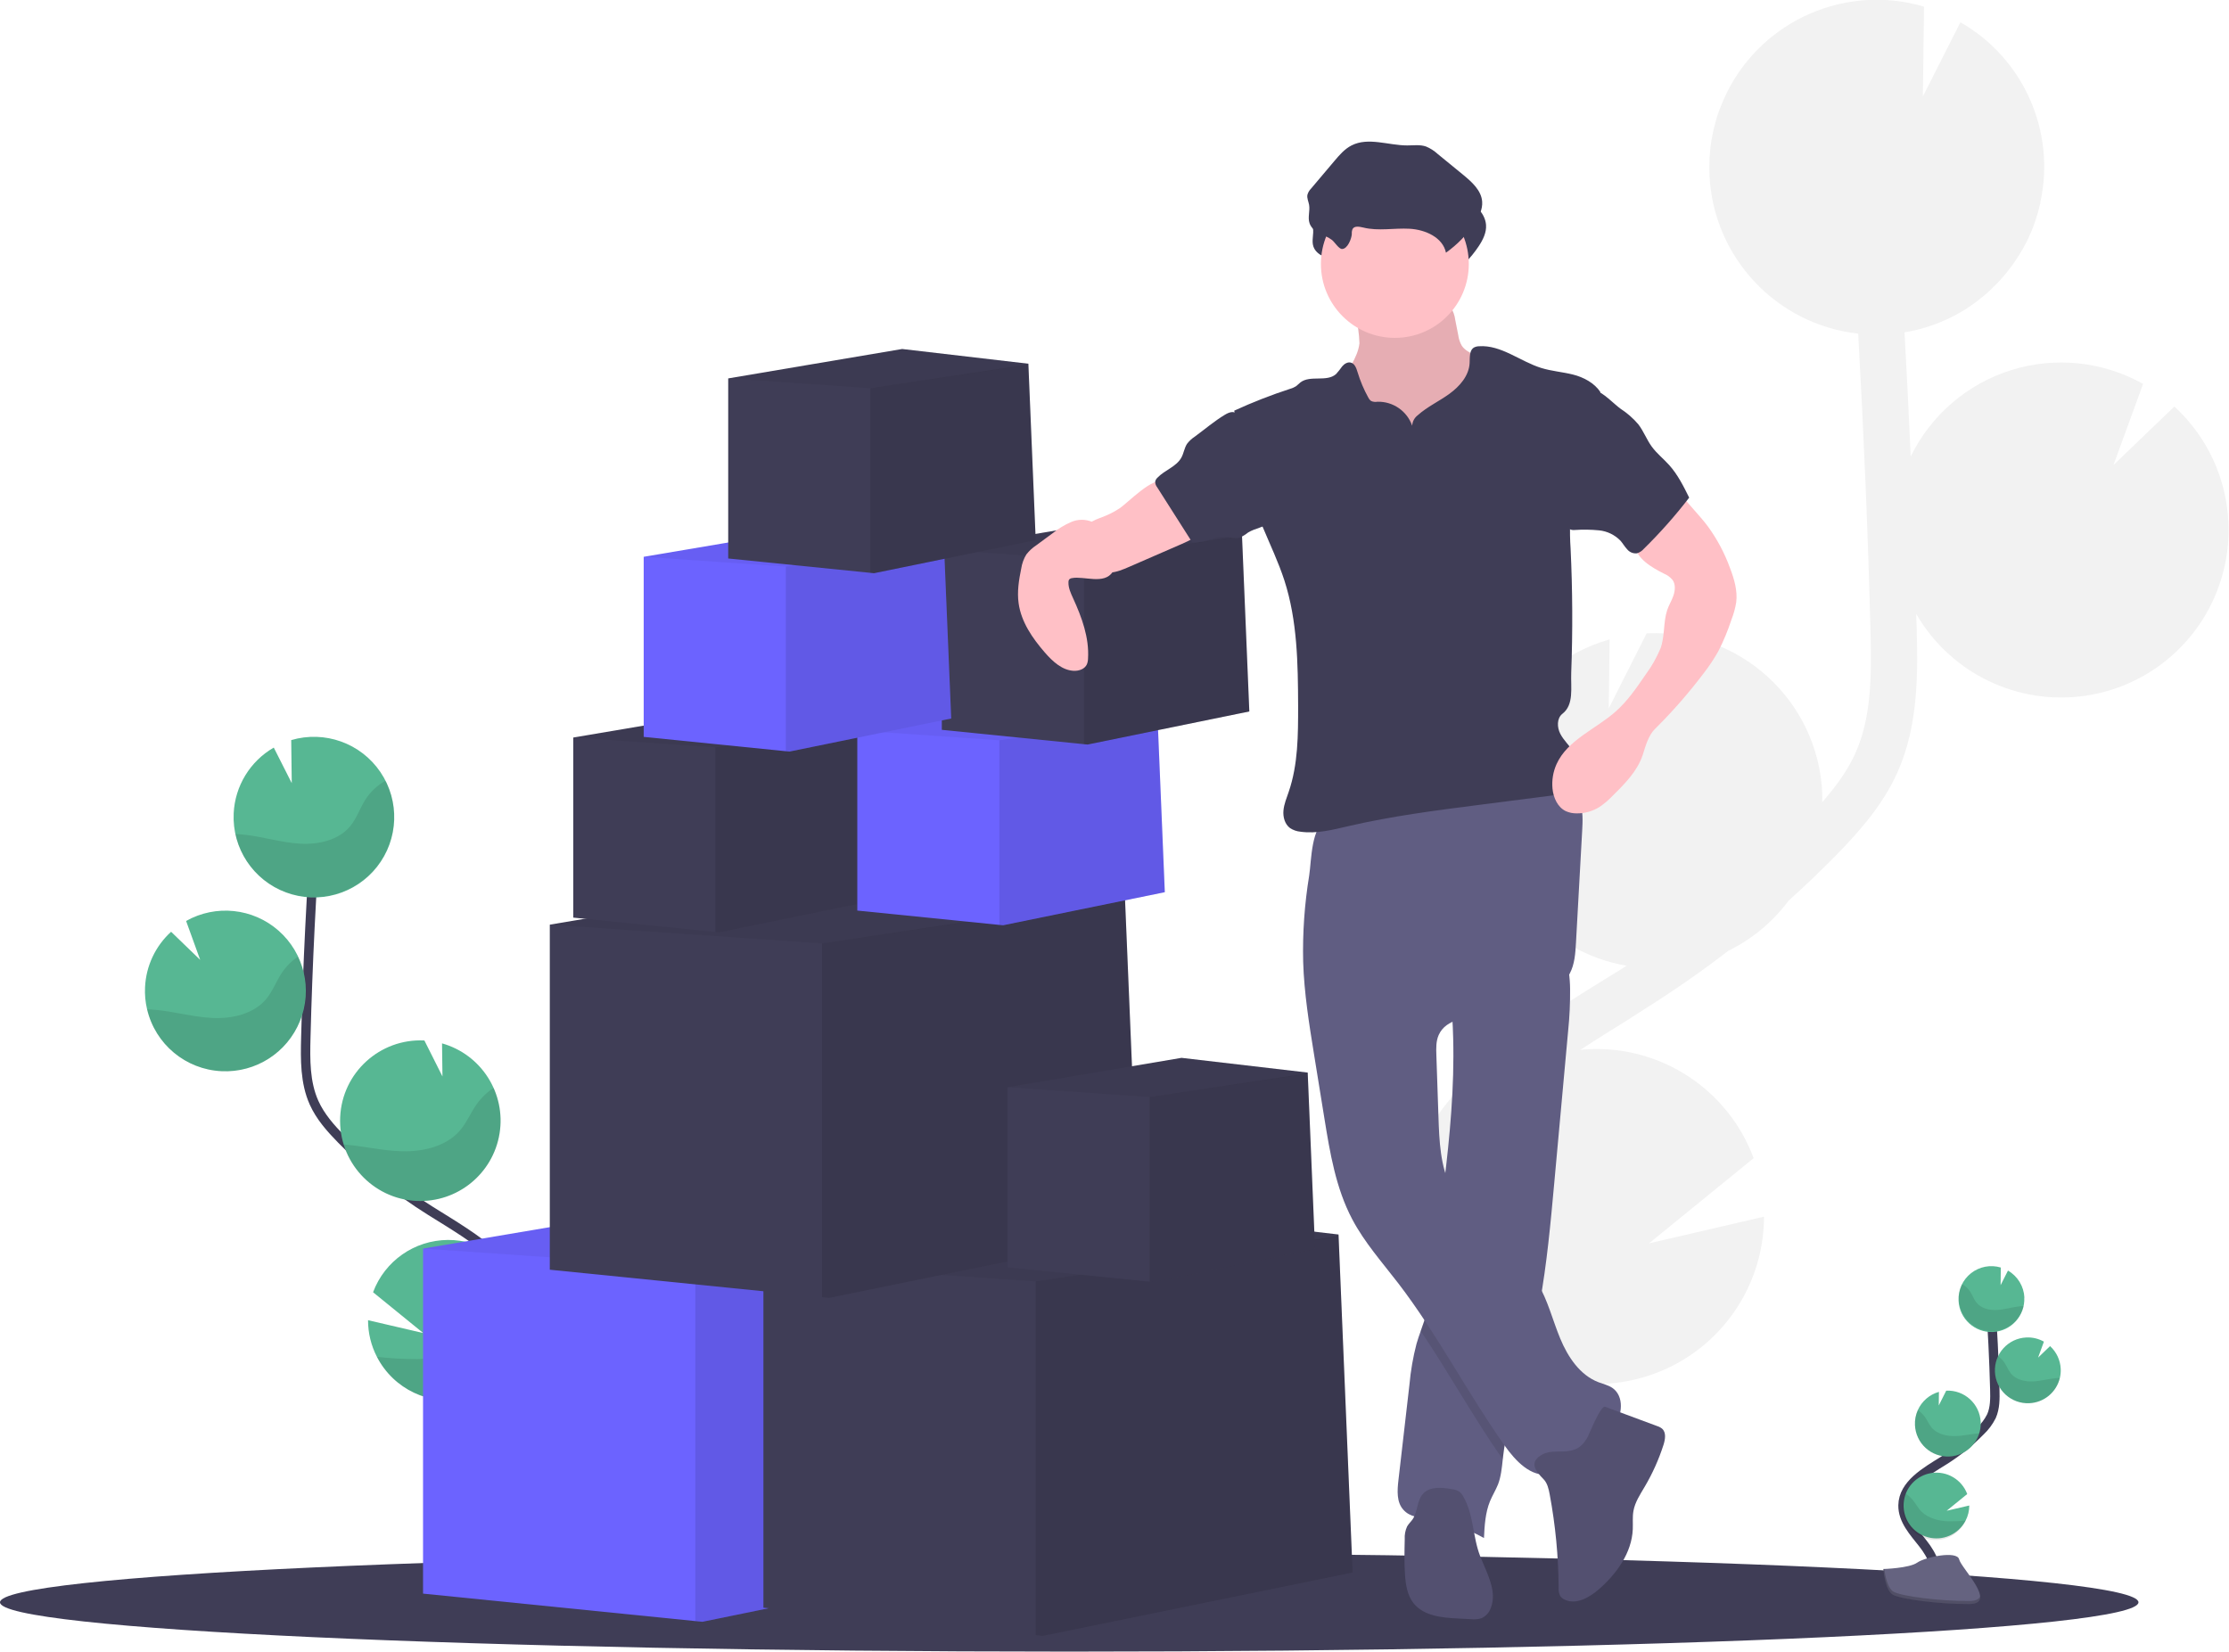
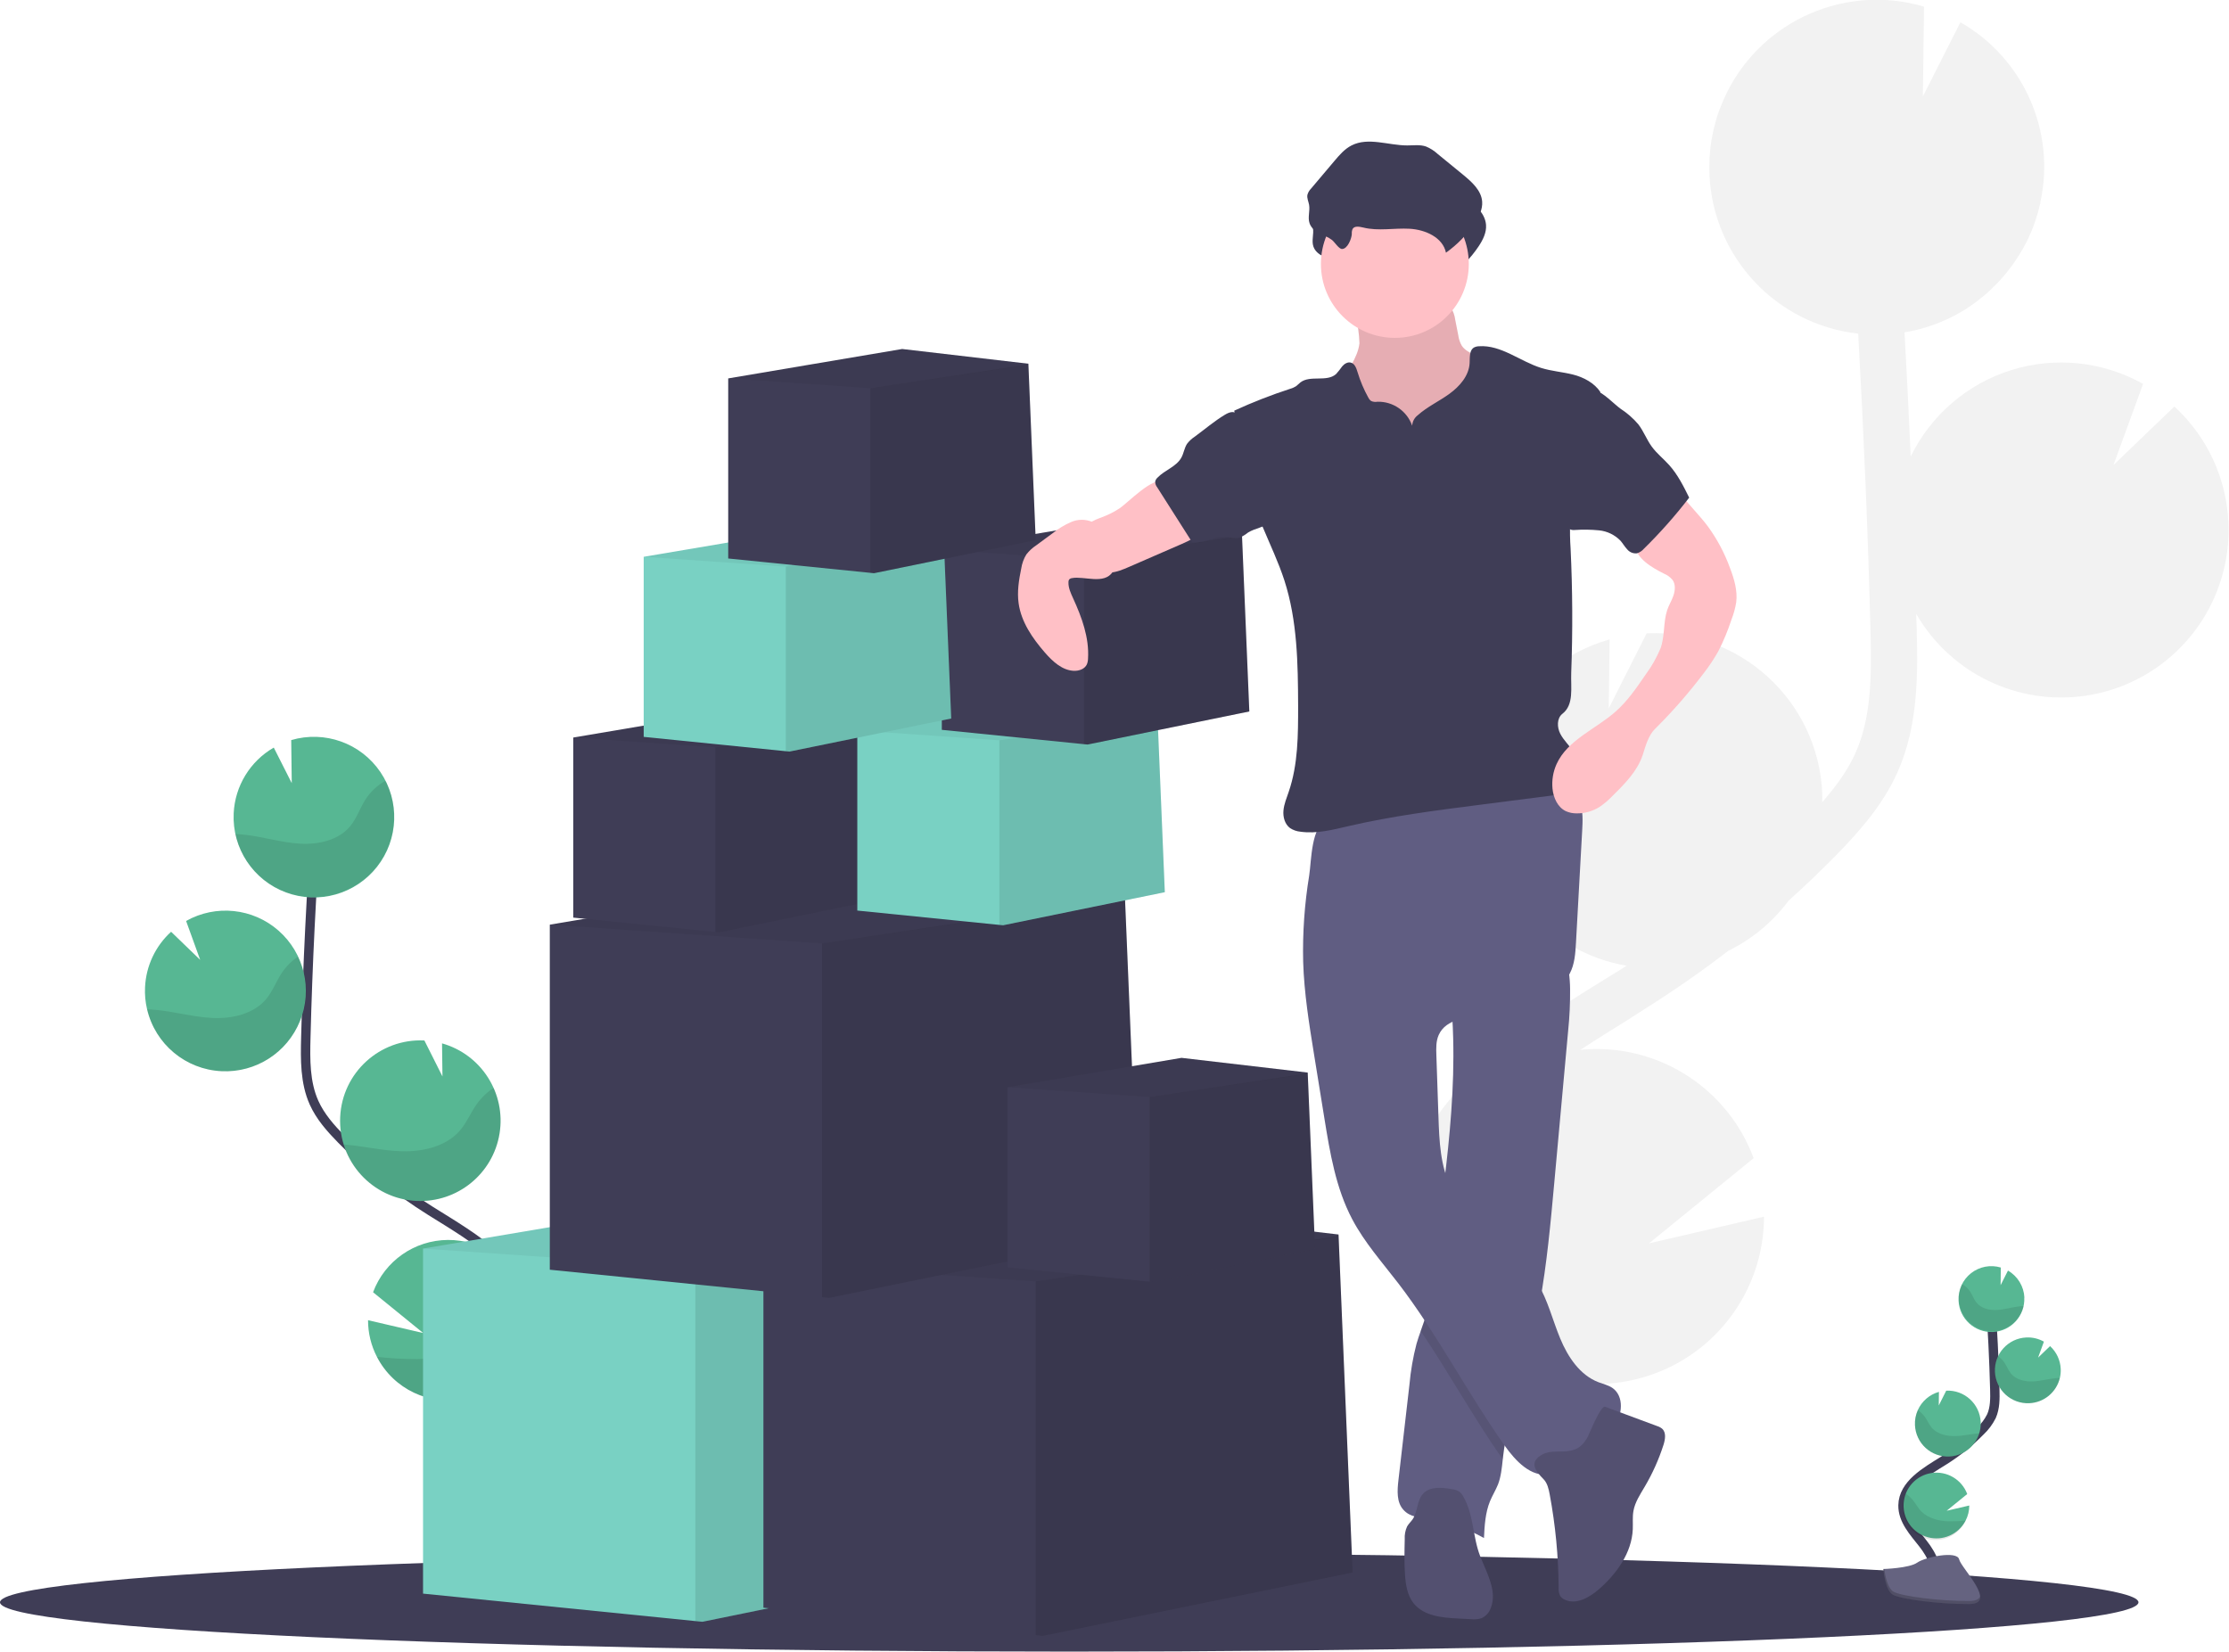
<svg xmlns="http://www.w3.org/2000/svg" id="ab82d996-d758-4a94-9ad9-9e4bd5f70489" data-name="Layer 1" width="949.57" height="703.65" viewBox="0 0 949.57 703.65">
  <path d="M808.53,515.61,816,511c.71-.45,1.41-.93,2.13-1.38a71.35,71.35,0,0,1-59.18-67,70.61,70.61,0,0,1,6.16-32.5,71.47,71.47,0,0,1,45.81-39.52l-.37,29.4,16.15-32a.64.64,0,0,1,.2,0,71.34,71.34,0,0,1,74.59,67.94c.06,1.36,0,2.7,0,4,5.62-6.41,10.72-13.28,14.1-20.81,6.84-15.25,7-32.52,6.43-53.51-1.08-41.6-2.87-83.51-5.21-125.3a71.3,71.3,0,0,1-63.35-67.49c-.1-2.19-.07-4.34,0-6.48,0-.53,0-1.07.08-1.6.14-2.07.33-4.12.65-6.14,0-.34.12-.66.18-1q.44-2.57,1.05-5.08c.16-.62.31-1.25.48-1.87.5-1.82,1-3.61,1.69-5.38.21-.59.46-1.16.68-1.74.51-1.3,1.06-2.58,1.64-3.85.31-.67.61-1.33.94-2,.08-.17.15-.34.24-.51l0,0a71.29,71.29,0,0,1,83.76-36.18l-.48,38.26,16-31.6a70.9,70.9,0,0,1,34,76.87h.08c-.11.51-.27,1-.39,1.5-.22.94-.46,1.87-.72,2.8-.34,1.19-.72,2.36-1.11,3.53-.3.87-.59,1.76-.92,2.62-.48,1.26-1,2.49-1.58,3.72-.32.72-.61,1.45-1,2.16q-1.37,2.76-3,5.4c-.37.61-.79,1.19-1.18,1.8-.76,1.18-1.53,2.35-2.36,3.49-.51.7-1.06,1.37-1.6,2.06-.78,1-1.58,2-2.41,2.91-.59.67-1.19,1.33-1.81,2-.87.92-1.77,1.81-2.7,2.69-.61.59-1.23,1.18-1.87,1.74-1.05.93-2.15,1.82-3.26,2.69-.56.44-1.1.9-1.68,1.32q-2.53,1.88-5.23,3.53c-.34.2-.7.37-1,.57-1.5.89-3,1.72-4.61,2.5-.67.33-1.37.62-2.06.93-1.29.58-2.59,1.14-3.92,1.65-.77.29-1.56.56-2.35.83-1.31.45-2.64.86-4,1.23-.8.22-1.59.44-2.4.63-1.46.35-2.95.64-4.45.89-.1,0-.19,0-.29.06q1.48,26.44,2.63,52.91a71.3,71.3,0,0,1,99-30.95l-12.61,34.55,25.94-24.91a71.14,71.14,0,0,1,23,49.26,69.82,69.82,0,0,1-1.81,19.65,71.31,71.31,0,0,1-131.17,19.43c0,1.79.13,3.59.18,5.38.47,18.52,1.06,41.56-8.17,62.14-6.25,13.95-16.32,25.28-26.27,35.43-6.47,6.61-13.18,13-20.06,19.19a71.34,71.34,0,0,1-25.76,21.42q-16.95,13.06-35.1,24.46L819,532.48c-6.79,4.21-13.75,8.53-20.58,13,1.2-.12,2.39-.25,3.61-.3a71.37,71.37,0,0,1,70.24,46.43L827.69,627.9l49-11.37a71.37,71.37,0,0,1-102.28,64.25c1.1,1.38,2.21,2.75,3.31,4.12,2.19,2.73,4.37,5.44,6.5,8.13,29,36.73,37.08,71.61,22.71,98.2l-17.46-9.44c14-25.88-7-59-20.83-76.46-2.09-2.64-4.23-5.3-6.39-8-18.53-23-39.53-49.12-39-81.13C724,568,770.89,538.93,808.53,515.61Z" transform="translate(-125.21 -98.18)" fill="#f2f2f2" />
  <ellipse cx="455.5" cy="682.65" rx="455.5" ry="21" fill="#3f3d56" />
  <path d="M948.7,773c3-5.51-.4-12.26-4.28-17.18s-8.61-10-8.51-16.29c.14-9,9.69-14.31,17.33-19.08a84.8,84.8,0,0,0,15.55-12.51,22.79,22.79,0,0,0,4.79-6.4c1.57-3.52,1.53-7.52,1.43-11.38q-.5-19.26-1.9-38.48" transform="translate(-125.21 -98.18)" fill="none" stroke="#3f3d56" stroke-miterlimit="10" stroke-width="4" />
  <path d="M987.62,651a14.06,14.06,0,0,0-7-11.5l-3.14,6.22.09-7.52a14,14,0,0,0-18,14.12,14,14,0,0,0,28-1.32Z" transform="translate(-125.21 -98.18)" fill="#57b793" />
  <path d="M962.59,746a14,14,0,1,1,.67-11.3l-8.76,7.13,9.64-2.24A14,14,0,0,1,962.59,746Z" transform="translate(-125.21 -98.18)" fill="#57b793" />
  <path d="M955.66,718.71A14,14,0,0,1,941,705.34a13.8,13.8,0,0,1,1.21-6.39,14.06,14.06,0,0,1,9-7.78l-.07,5.79,3.18-6.3h0a14,14,0,0,1,1.31,28.05Z" transform="translate(-125.21 -98.18)" fill="#57b793" />
  <path d="M989.73,696a14,14,0,0,1-1.32-28,13.9,13.9,0,0,1,7.52,1.78l-2.48,6.8,5.1-4.9a14,14,0,0,1,4.54,9.69,13.69,13.69,0,0,1-.36,3.86A14,14,0,0,1,989.73,696Z" transform="translate(-125.21 -98.18)" fill="#57b793" />
  <path d="M985.73,654.7c-3.24.36-6.39,1.37-9.64,1.57s-6.82-.58-8.88-3.11c-1.11-1.36-1.66-3.08-2.6-4.56a10,10,0,0,0-3.53-3.33,14,14,0,1,0,26.24,9.32C986.78,654.61,986.25,654.65,985.73,654.7Z" transform="translate(-125.21 -98.18)" opacity="0.1" />
  <path d="M989.73,696a14,14,0,0,1-13.35-20,10.4,10.4,0,0,1,2.82,2.83c1,1.51,1.6,3.25,2.78,4.64,2.18,2.57,5.92,3.41,9.31,3.25s6.65-1.11,10-1.42c.46,0,.94-.08,1.41-.09A14,14,0,0,1,989.73,696Z" transform="translate(-125.21 -98.18)" opacity="0.1" />
  <path d="M955.66,718.71A14,14,0,0,1,941,705.34a13.8,13.8,0,0,1,1.21-6.39,11.52,11.52,0,0,1,3,2.85c1.09,1.54,1.77,3.31,3,4.73,2.37,2.64,6.35,3.57,9.94,3.48s6.82-.93,10.28-1.19A14.06,14.06,0,0,1,955.66,718.71Z" transform="translate(-125.21 -98.18)" opacity="0.1" />
  <path d="M962.59,746A14,14,0,0,1,937,734.5a14.56,14.56,0,0,1,3.08,2.75c1.33,1.63,2.21,3.47,3.76,5,2.87,2.81,7.5,4,11.62,4.08A60.15,60.15,0,0,0,962.59,746Z" transform="translate(-125.21 -98.18)" opacity="0.1" />
  <path d="M927.54,766.65s11.07-.34,14.41-2.72,17-5.22,17.87-1.4,16.65,19,4.14,19.06-29.06-2-32.39-4S927.54,766.65,927.54,766.65Z" transform="translate(-125.21 -98.18)" fill="#656380" />
  <path d="M964.18,780.26c-12.5.1-29.06-2-32.39-4-2.53-1.54-3.55-7.09-3.88-9.65l-.37,0s.7,8.93,4,11,19.88,4.08,32.39,4c3.61,0,4.86-1.32,4.79-3.22C968.25,779.52,966.87,780.24,964.18,780.26Z" transform="translate(-125.21 -98.18)" opacity="0.2" />
  <path d="M319.62,742.15c-7.26-13.44,1-29.9,10.44-41.88s21-24.44,20.75-39.71c-.36-21.94-23.64-34.89-42.24-46.52a206.29,206.29,0,0,1-37.93-30.49c-4.57-4.67-9-9.65-11.66-15.61-3.84-8.58-3.74-18.33-3.49-27.73q1.2-47,4.64-93.82" transform="translate(-125.21 -98.18)" fill="none" stroke="#3f3d56" stroke-miterlimit="10" stroke-width="4" />
  <path d="M224.76,444.68a34.21,34.21,0,0,1,17.08-28l7.66,15.15-.23-18.34a34.22,34.22,0,1,1-24.51,31.22Z" transform="translate(-125.21 -98.18)" fill="#57b793" />
  <path d="M285.78,676.24a34.2,34.2,0,0,0,64.59-14,33.76,33.76,0,0,0-2.23-13.88,34.22,34.22,0,0,0-64,.37l21.37,17.38L282,660.64A33.83,33.83,0,0,0,285.78,676.24Z" transform="translate(-125.21 -98.18)" fill="#57b793" />
  <path d="M302.67,609.82a34.22,34.22,0,0,0,10.85-67.12l.18,14.09L306,541.46h-.09a34.22,34.22,0,0,0-3.19,68.37Z" transform="translate(-125.21 -98.18)" fill="#57b793" />
  <path d="M219.61,554.55a34.22,34.22,0,1,0-15.12-64l6,16.57L198.1,495.15A34.06,34.06,0,0,0,187,518.77a33.37,33.37,0,0,0,.87,9.42A34.21,34.21,0,0,0,219.61,554.55Z" transform="translate(-125.21 -98.18)" fill="#57b793" />
  <path d="M229.36,453.8c7.9.87,15.58,3.32,23.5,3.81s16.63-1.4,21.64-7.56c2.7-3.32,4.05-7.52,6.33-11.14a24.28,24.28,0,0,1,8.62-8.11,34.22,34.22,0,1,1-64,22.71C226.78,453.57,228.08,453.66,229.36,453.8Z" transform="translate(-125.21 -98.18)" opacity="0.1" />
  <path d="M219.61,554.55a34.24,34.24,0,0,0,32.55-48.8,25.31,25.31,0,0,0-6.88,6.88c-2.44,3.68-3.91,7.93-6.78,11.31-5.33,6.26-14.43,8.31-22.69,7.94s-16.23-2.73-24.45-3.48c-1.14-.1-2.3-.18-3.45-.21A34.21,34.21,0,0,0,219.61,554.55Z" transform="translate(-125.21 -98.18)" opacity="0.1" />
  <path d="M302.67,609.82a34.21,34.21,0,0,0,32.82-48.17,27.67,27.67,0,0,0-7.23,7c-2.66,3.75-4.32,8.07-7.43,11.53-5.77,6.43-15.47,8.7-24.22,8.49-8.47-.18-16.63-2.26-25.05-2.91A34.24,34.24,0,0,0,302.67,609.82Z" transform="translate(-125.21 -98.18)" opacity="0.1" />
  <path d="M285.78,676.24a34.2,34.2,0,0,0,64.59-14,33.76,33.76,0,0,0-2.23-13.88,34.26,34.26,0,0,0-7.5,6.69c-3.25,4-5.4,8.46-9.16,12.16-7,6.86-18.29,9.7-28.34,10A146.77,146.77,0,0,1,285.78,676.24Z" transform="translate(-125.21 -98.18)" opacity="0.1" />
-   <polygon points="431.22 663.95 299.22 690.95 296.22 690.65 180.22 678.95 180.22 531.95 322.22 507.95 425.22 519.95 425.25 520.6 425.26 520.92 431.22 663.95" fill="#6c63ff" />
+   <polygon points="431.22 663.95 299.22 690.95 296.22 690.65 180.22 678.95 180.22 531.95 322.22 507.95 425.22 519.95 425.25 520.6 425.26 520.92 431.22 663.95" fill="#79d1c3" />
  <polygon points="431.22 663.95 299.22 690.95 296.22 690.65 296.22 539.95 425.25 520.6 431.22 663.95" opacity="0.1" />
  <polygon points="425.26 520.92 425.22 520.95 296.22 539.95 180.22 531.95 322.22 507.95 425.22 519.95 425.25 520.6 425.26 520.92" opacity="0.05" />
  <polygon points="576.22 669.95 444.22 696.95 441.22 696.65 325.22 684.95 325.22 537.95 467.22 513.95 570.22 525.95 570.25 526.6 570.26 526.92 576.22 669.95" fill="#3f3d56" />
  <polygon points="576.22 669.95 444.22 696.95 441.22 696.65 441.22 545.95 570.25 526.6 576.22 669.95" opacity="0.1" />
  <polygon points="570.26 526.92 570.22 526.95 441.22 545.95 325.22 537.95 467.22 513.95 570.22 525.95 570.25 526.6 570.26 526.92" opacity="0.05" />
  <polygon points="485.22 525.95 353.22 552.95 350.22 552.65 234.22 540.95 234.22 393.95 376.22 369.95 479.22 381.95 479.25 382.6 479.26 382.92 485.22 525.95" fill="#3f3d56" />
  <polygon points="485.22 525.95 353.22 552.95 350.22 552.65 350.22 401.95 479.25 382.6 485.22 525.95" opacity="0.1" />
  <polygon points="479.26 382.92 479.22 382.95 350.22 401.95 234.22 393.95 376.22 369.95 479.22 381.95 479.25 382.6 479.26 382.92" opacity="0.05" />
  <polygon points="560.22 532.11 491.33 546.21 489.76 546.05 429.22 539.94 429.22 463.22 503.33 450.69 557.09 456.96 557.11 457.3 557.11 457.46 560.22 532.11" fill="#3f3d56" />
  <polygon points="560.22 532.11 491.33 546.21 489.76 546.05 489.76 467.4 557.11 457.3 560.22 532.11" opacity="0.1" />
  <polygon points="557.11 457.46 557.09 457.48 489.76 467.4 429.22 463.22 503.33 450.69 557.09 456.96 557.11 457.3 557.11 457.46" opacity="0.05" />
  <polygon points="375.22 383.11 306.33 397.2 304.76 397.05 244.22 390.94 244.22 314.22 318.33 301.69 372.09 307.96 372.11 308.3 372.11 308.46 375.22 383.11" fill="#3f3d56" />
  <polygon points="375.22 383.11 306.33 397.2 304.76 397.05 304.76 318.4 372.11 308.3 375.22 383.11" opacity="0.1" />
  <polygon points="372.11 308.46 372.09 308.48 304.76 318.4 244.22 314.22 318.33 301.69 372.09 307.96 372.11 308.3 372.11 308.46" opacity="0.05" />
-   <polygon points="496.22 380.11 427.33 394.2 425.76 394.05 365.22 387.94 365.22 311.22 439.33 298.69 493.09 304.96 493.11 305.3 493.11 305.46 496.22 380.11" fill="#6c63ff" />
+   <polygon points="496.22 380.11 427.33 394.2 425.76 394.05 365.22 387.94 365.22 311.22 439.33 298.69 493.09 304.96 493.11 305.3 493.11 305.46 496.22 380.11" fill="#79d1c3" />
  <polygon points="496.22 380.11 427.33 394.2 425.76 394.05 425.76 315.4 493.11 305.3 496.22 380.11" opacity="0.1" />
  <polygon points="493.11 305.46 493.09 305.48 425.76 315.4 365.22 311.22 439.33 298.69 493.09 304.96 493.11 305.3 493.11 305.46" opacity="0.05" />
  <polygon points="532.22 303.11 463.33 317.2 461.76 317.05 401.22 310.94 401.22 234.22 475.33 221.69 529.09 227.96 529.11 228.3 529.11 228.46 532.22 303.11" fill="#3f3d56" />
  <polygon points="532.22 303.11 463.33 317.2 461.76 317.05 461.76 238.4 529.11 228.3 532.22 303.11" opacity="0.1" />
  <polygon points="529.11 228.46 529.09 228.48 461.76 238.4 401.22 234.22 475.33 221.69 529.09 227.96 529.11 228.3 529.11 228.46" opacity="0.05" />
  <path d="M704.35,244.45c-.73,6.5-5.69,11.74-7.53,18-2.76,9.45,2,19.6,8.56,27A59.77,59.77,0,0,0,747,309.19a17.91,17.91,0,0,0,6.88-.75,14.94,14.94,0,0,0,5.23-3.58c4.92-4.95,7.57-11.8,8.62-18.71s.65-13.94.24-20.91a11.83,11.83,0,0,0-.78-4.22,10.72,10.72,0,0,0-2.71-3.33,63,63,0,0,0-11.65-8.47c-1.8-1-3.73-2-4.88-3.73a12.21,12.21,0,0,1-1.51-4.47l-1.29-6.56a12.86,12.86,0,0,0-1.89-5.32c-2.27-3.06-6.62-3.48-10.43-3.63l-14-.55c-4.35-.17-10.07-1.42-14.32-.56-4,.79-2.65,4.45-1.93,7.77A56.18,56.18,0,0,1,704.35,244.45Z" transform="translate(-125.21 -98.18)" fill="#ffc0c6" />
  <path d="M704.35,244.45c-.73,6.5-5.69,11.74-7.53,18-2.76,9.45,2,19.6,8.56,27A59.77,59.77,0,0,0,747,309.19a17.91,17.91,0,0,0,6.88-.75,14.94,14.94,0,0,0,5.23-3.58c4.92-4.95,7.57-11.8,8.62-18.71s.65-13.94.24-20.91a11.83,11.83,0,0,0-.78-4.22,10.72,10.72,0,0,0-2.71-3.33,63,63,0,0,0-11.65-8.47c-1.8-1-3.73-2-4.88-3.73a12.21,12.21,0,0,1-1.51-4.47l-1.29-6.56a12.86,12.86,0,0,0-1.89-5.32c-2.27-3.06-6.62-3.48-10.43-3.63l-14-.55c-4.35-.17-10.07-1.42-14.32-.56-4,.79-2.65,4.45-1.93,7.77A56.18,56.18,0,0,1,704.35,244.45Z" transform="translate(-125.21 -98.18)" opacity="0.1" />
  <path d="M793.26,537.21l-5.94,65.12c-1.55,17.08-3.13,34.23-6.17,51.09-1,5.81-2.28,11.59-3.74,17.32-4.06,15.91-9.95,31.46-11.85,47.77-.06.47-.11,1-.16,1.43-.39,3.6-.73,7.24-2,10.6-1,2.49-2.41,4.76-3.44,7.22-2,4.92-2.32,10.36-2.57,15.69a67.64,67.64,0,0,0-23.29-8c-4-.59-8.35-1-11-4-3-3.26-2.65-8.25-2.15-12.63q2.36-20.4,4.7-40.78a106.28,106.28,0,0,1,3-17.32c.54-1.89,1.19-3.75,1.85-5.61.91-2.56,1.83-5.12,2.52-7.75A93.33,93.33,0,0,0,735,644.53c1.61-13.68,3.55-27.33,5.25-41l.09-.72c2.55-20.72,4.49-41.54,3.93-62.41-.08-3.09-.21-6.18-.41-9.28-.28-4.49-.69-6.87,3-9.68,4.11-3.1,9.52-5.27,14.22-7.3,2.53-1.1,30.39-11,31-8.82a54.29,54.29,0,0,1,2,14.22A158.22,158.22,0,0,1,793.26,537.21Z" transform="translate(-125.21 -98.18)" fill="#605d82" />
  <path d="M781.15,653.42c-1,5.81-2.28,11.59-3.74,17.32-4.06,15.91-9.95,31.46-11.85,47.77-.06.47-.11,1-.16,1.43-12.42-17.74-22.88-36.82-35-54.75.91-2.56,1.83-5.12,2.52-7.75A93.33,93.33,0,0,0,735,644.53c1.61-13.68,3.55-27.33,5.25-41l.09-.72a42.47,42.47,0,0,0,3,8.41c8.14,16.54,27.48,24.9,36.94,40.73Q780.75,652.69,781.15,653.42Z" transform="translate(-125.21 -98.18)" opacity="0.1" />
  <path d="M680.37,508c.41,13.26,2.53,26.41,4.65,39.51l4.37,27c2.39,14.8,4.89,29.89,11.89,43.14,5.24,9.92,12.78,18.38,19.61,27.27,16.78,21.86,29.39,46.63,45.3,69.13,4.63,6.54,11.24,13.62,19.13,12.25,5.18-.89,8.94-5.21,13-8.53,4.8-3.92,10.58-6.79,14.36-11.71s4.52-13.08-.6-16.58c-1.75-1.19-3.88-1.64-5.86-2.4-7.93-3-13.07-10.76-16.33-18.6s-5.25-16.25-9.6-23.54c-9.46-15.83-28.81-24.19-36.95-40.74-4.56-9.26-5-20-5.34-30.27l-.89-26.31c-.1-2.88-.17-5.87,1-8.5,3.11-7,12.51-7.66,20.13-8.55a68.75,68.75,0,0,0,24.67-7.78c4.39-2.37,8.67-5.39,11-9.79,2.14-4,2.43-8.71,2.68-13.25l2.64-47.69c.23-4.1.43-8.35-1-12.19-3.63-9.66-15.83-12.82-26.14-12.36-19.18.86-36.88,9.11-55,14.69-4.49,1.38-9,2.62-13.63,3.55-4,.81-9,.48-12.84,1.78-6.88,2.32-6.71,17.38-7.68,23.62A198.29,198.29,0,0,0,680.37,508Z" transform="translate(-125.21 -98.18)" fill="#605d82" />
  <path d="M782.72,728.32c1.69,1.71,2.24,4.21,2.68,6.57a224.15,224.15,0,0,1,3.8,39.71,6.58,6.58,0,0,0,.71,3.6,4.59,4.59,0,0,0,1.87,1.5c4.89,2.33,10.56-.92,14.64-4.49,7.55-6.61,13.94-15.49,14.37-25.52.11-2.58-.18-5.19.27-7.74.66-3.78,2.87-7.07,4.81-10.37a88.05,88.05,0,0,0,8-17.82c.74-2.34,1.24-5.28-.6-6.91a6.43,6.43,0,0,0-2.17-1.13L809,697.52c-1.92-.71-6.68,11.52-7.43,12.86-1.85,3.27-3.69,5.12-7.4,5.88s-8.29-.34-11.83,1.55C776.34,721,779.33,724.91,782.72,728.32Z" transform="translate(-125.21 -98.18)" fill="#535070" />
  <path d="M748.64,735.87a6.73,6.73,0,0,0-1.68-2.13,7.53,7.53,0,0,0-3.39-1.15c-4.2-.72-9.18-1.19-12.09,1.94-2.72,2.93-2.25,7.7-4.52,11-.72,1-1.7,1.9-2.32,3a11.26,11.26,0,0,0-1,5.38c-.12,5.09-.24,10.2.12,15.28.29,4.26,1,8.73,3.67,12.07,4.28,5.36,12,6.13,18.84,6.47l5.55.29a11,11,0,0,0,4.54-.42,7.45,7.45,0,0,0,3.92-4.31c2.89-7.18-1.68-14.91-4.5-22.11C752.53,752.89,753.11,743.7,748.64,735.87Z" transform="translate(-125.21 -98.18)" fill="#535070" />
  <path d="M702.75,207.8a4.53,4.53,0,0,1,.31-2.14c.81-1.43,2.93-1,4.53-.64,6.43,1.62,13.21.15,19.84.53s14.09,3.69,15.42,10.19a48.21,48.21,0,0,0,12.23-12.56c1.84-2.75,3.44-5.9,3.19-9.2-.36-4.76-4.35-8.32-8-11.34l-11-9a16.71,16.71,0,0,0-4.94-3.14c-2.54-.87-5.32-.45-8-.45-8,0-16.58-3.65-23.71,0-3,1.53-5.23,4.16-7.39,6.72l-9.83,11.64a6.21,6.21,0,0,0-1.58,2.67c-.28,1.42.45,2.82.71,4.25.46,2.6-.66,5.38.2,7.88,1.43,4.14,6.47,4.73,9.55,7.11,1.14.88,2.94,3.89,4.31,3.85C701,214.12,702.68,209.72,702.75,207.8Z" transform="translate(-125.21 -98.18)" fill="#3f3d56" />
  <circle cx="594.22" cy="112.45" r="31.5" fill="#ffc0c6" />
  <path d="M726.81,279.56A15.26,15.26,0,0,0,712,269.34a4.45,4.45,0,0,1-2.74-.35,3.79,3.79,0,0,1-1.13-1.4,55.73,55.73,0,0,1-4.59-10.86c-.5-1.67-1.19-3.64-2.88-4.07-1.36-.35-2.75.53-3.66,1.6a35,35,0,0,1-2.62,3.29c-4,3.54-11,.31-15.19,3.56-.69.53-1.26,1.21-2,1.7a9.1,9.1,0,0,1-2.31,1A221.38,221.38,0,0,0,651,273.14c2.8,16.84,5.66,34,12.22,49.75,3.12,7.5,6.65,14.85,9.15,22.58,5.54,17.13,5.78,35.46,5.85,53.47,0,12.32,0,24.9-4,36.56-.9,2.64-2,5.26-2.25,8s.57,5.84,2.82,7.48a9.51,9.51,0,0,0,4.35,1.53c6.91,1,13.87-.82,20.67-2.4,18.23-4.22,36.83-6.64,55.38-9l31.1-4a18.19,18.19,0,0,0,6.44-1.67c5.69-3.11,6.23-11.67,2.69-17.11-1.69-2.61-4.08-4.75-5.51-7.51s-1.54-6.64.91-8.55c5-3.9,3.5-11.13,3.74-17.45q1-26.52-.27-53a103.72,103.72,0,0,1-.18-11c.35-6.22,1.89-12.31,3.43-18.36l9.45-37.2c-2.47-3.9-7.2-6.38-11.67-7.5s-9.14-1.45-13.55-2.82c-9-2.8-17.08-9.9-26.51-9.24a4.85,4.85,0,0,0-2.06.5c-2.12,1.21-1.79,4.27-1.92,6.71-.3,5.41-4.28,9.92-8.66,13.09s-9.4,5.47-13.43,9.08A6,6,0,0,0,726.81,279.56Z" transform="translate(-125.21 -98.18)" fill="#3f3d56" />
  <path d="M602,314.85a37,37,0,0,1-6.62,3.41c-2.2.87-4.55,1.56-6.35,3.08a10.05,10.05,0,0,0-2.21,2.73A12.13,12.13,0,0,0,598,342.14c2.89-.15,5.62-1.32,8.27-2.47L628.49,330c3.76-1.63,7.82-3.53,9.6-7.23a1.74,1.74,0,0,0,.22-1.15,1.89,1.89,0,0,0-.92-1,49.77,49.77,0,0,1-12.93-12.2c-.91-1.24-2-4.16-3.32-4.91C616.44,300.9,605.77,312.41,602,314.85Z" transform="translate(-125.21 -98.18)" fill="#ffc0c6" />
  <path d="M839.52,307l8.19,9.36c1.76,2,3.52,4,5.12,6.16a71.67,71.67,0,0,1,9.38,17.67c1.78,4.67,3.26,9.65,2.64,14.61a36,36,0,0,1-2.05,7.43,91.86,91.86,0,0,1-5.57,13.4A76.26,76.26,0,0,1,851,385a219.1,219.1,0,0,1-20.77,23.75c-2.8,2.77-4,7.26-5.19,11-2.25,6.91-7.6,12.3-12.77,17.4a35.19,35.19,0,0,1-5.49,4.72,17.8,17.8,0,0,1-10,2.84,11,11,0,0,1-4.49-.93c-3.54-1.68-5.34-5.77-5.71-9.67a20.7,20.7,0,0,1,1.72-10.36c4.7-10.41,16.77-14.92,25.3-22.52,5-4.45,8.83-10.05,12.61-15.58a54.05,54.05,0,0,0,6.37-11.17c1.9-5.09,1.16-11.11,2.83-16.27.7-2.19,2-4.16,2.71-6.33s.95-4.74-.38-6.61a9.55,9.55,0,0,0-3.71-2.72c-5.45-2.76-11.55-6.32-12.59-12.35a13.22,13.22,0,0,1,2.44-9.43,39,39,0,0,1,6.87-7.2C833.12,311.43,837.13,309.06,839.52,307Z" transform="translate(-125.21 -98.18)" fill="#ffc0c6" />
  <path d="M596.74,327.91c-1.44-2.92-3.25-5.9-6.17-7.35a11.36,11.36,0,0,0-9,0,34.12,34.12,0,0,0-7.88,4.76l-7.06,5.21a17.37,17.37,0,0,0-4.19,3.87,16.11,16.11,0,0,0-2.18,6c-1,4.87-1.81,9.88-1.11,14.81,1.12,8,5.92,14.92,11.2,21,3.3,3.78,7.38,7.6,12.4,7.77,2.17.07,4.58-.79,5.48-2.76a6.83,6.83,0,0,0,.49-2.46c.54-8.88-2.64-17.55-6.34-25.64-1-2.2-2.08-4.48-2-6.89a1.86,1.86,0,0,1,.3-1.16,1.94,1.94,0,0,1,1.2-.59c5.07-1,13.81,2.94,17.36-2.69C601.54,338.07,598.38,331.22,596.74,327.91Z" transform="translate(-125.21 -98.18)" fill="#ffc0c6" />
  <path d="M701.09,197.89a4.66,4.66,0,0,1,.32-2.14c.81-1.44,2.93-1,4.53-.64,6.43,1.62,13.21.15,19.84.53s14.08,3.69,15.42,10.19a48.53,48.53,0,0,0,12.23-12.56c1.84-2.76,3.44-5.91,3.19-9.21-.36-4.76-4.36-8.32-8-11.33l-11-9a16.66,16.66,0,0,0-4.93-3.14c-2.55-.87-5.32-.45-8-.45-8,0-16.58-3.65-23.71,0-3,1.53-5.23,4.16-7.39,6.72l-9.84,11.64a6.23,6.23,0,0,0-1.57,2.67c-.28,1.42.45,2.82.71,4.25.46,2.6-.66,5.38.2,7.87,1.43,4.15,6.47,4.74,9.55,7.12,1.14.88,2.94,3.89,4.31,3.85C699.32,204.21,701,199.81,701.09,197.89Z" transform="translate(-125.21 -98.18)" fill="#3f3d56" />
  <path d="M634.19,284.21a13.06,13.06,0,0,0-3.3,3.07c-1.15,1.75-1.39,4-2.38,5.8-2.12,3.94-7.09,5.35-10.18,8.58a3.19,3.19,0,0,0-1,1.68,3.71,3.71,0,0,0,.83,2.42l14.94,23.48c5,.44,9.74-2.68,14.72-2.26,1.85.15,3.76.79,5.54.24a16.1,16.1,0,0,0,3.55-2.17c3-1.88,6.92-2.1,9.41-4.57s2.7-6.1,2.67-9.47a37.37,37.37,0,0,0-.89-8.7c-2.2-9-9.09-15.94-13.41-23.92-2.11-3.89-3.25-6.16-7.7-3.49S638.4,281.13,634.19,284.21Z" transform="translate(-125.21 -98.18)" fill="#3f3d56" />
  <path d="M815.6,272.34a35.07,35.07,0,0,1,7.52,6.58c2.27,2.93,3.56,6.53,5.75,9.53s5,5.16,7.4,7.84c3.65,4.06,6.12,9,8.54,13.91A208.6,208.6,0,0,1,825.49,332a6.19,6.19,0,0,1-2.94,1.92,4.71,4.71,0,0,1-4.14-1.69c-1.08-1.12-1.84-2.52-2.87-3.69a14.75,14.75,0,0,0-9.13-4.41,62.72,62.72,0,0,0-10.35-.15,4,4,0,0,1-2.21-.37,3.65,3.65,0,0,1-1.2-1.38c-4-6.88-2.75-15.52-1.32-23.38l3.27-18a40.44,40.44,0,0,1,2.73-10c1.24-2.65,4-7.15,7.42-6.35S812.71,270.26,815.6,272.34Z" transform="translate(-125.21 -98.18)" fill="#3f3d56" />
-   <polygon points="405.22 306.11 336.33 320.2 334.76 320.05 274.22 313.94 274.22 237.22 348.33 224.69 402.09 230.96 402.11 231.3 402.11 231.46 405.22 306.11" fill="#6c63ff" />
+   <polygon points="405.22 306.11 336.33 320.2 334.76 320.05 274.22 313.94 274.22 237.22 348.33 224.69 402.09 230.96 402.11 231.3 402.11 231.46 405.22 306.11" fill="#79d1c3" />
  <polygon points="405.22 306.11 336.33 320.2 334.76 320.05 334.76 241.4 402.11 231.3 405.22 306.11" opacity="0.1" />
  <polygon points="402.11 231.46 402.09 231.48 334.76 241.4 274.22 237.22 348.33 224.69 402.09 230.96 402.11 231.3 402.11 231.46" opacity="0.05" />
  <polygon points="441.22 230.11 372.33 244.21 370.76 244.05 310.22 237.94 310.22 161.22 384.33 148.69 438.09 154.96 438.11 155.3 438.11 155.46 441.22 230.11" fill="#3f3d56" />
  <polygon points="441.22 230.11 372.33 244.21 370.76 244.05 370.76 165.4 438.11 155.3 441.22 230.11" opacity="0.1" />
  <polygon points="438.11 155.46 438.09 155.48 370.76 165.4 310.22 161.22 384.33 148.69 438.09 154.96 438.11 155.3 438.11 155.46" opacity="0.05" />
</svg>
